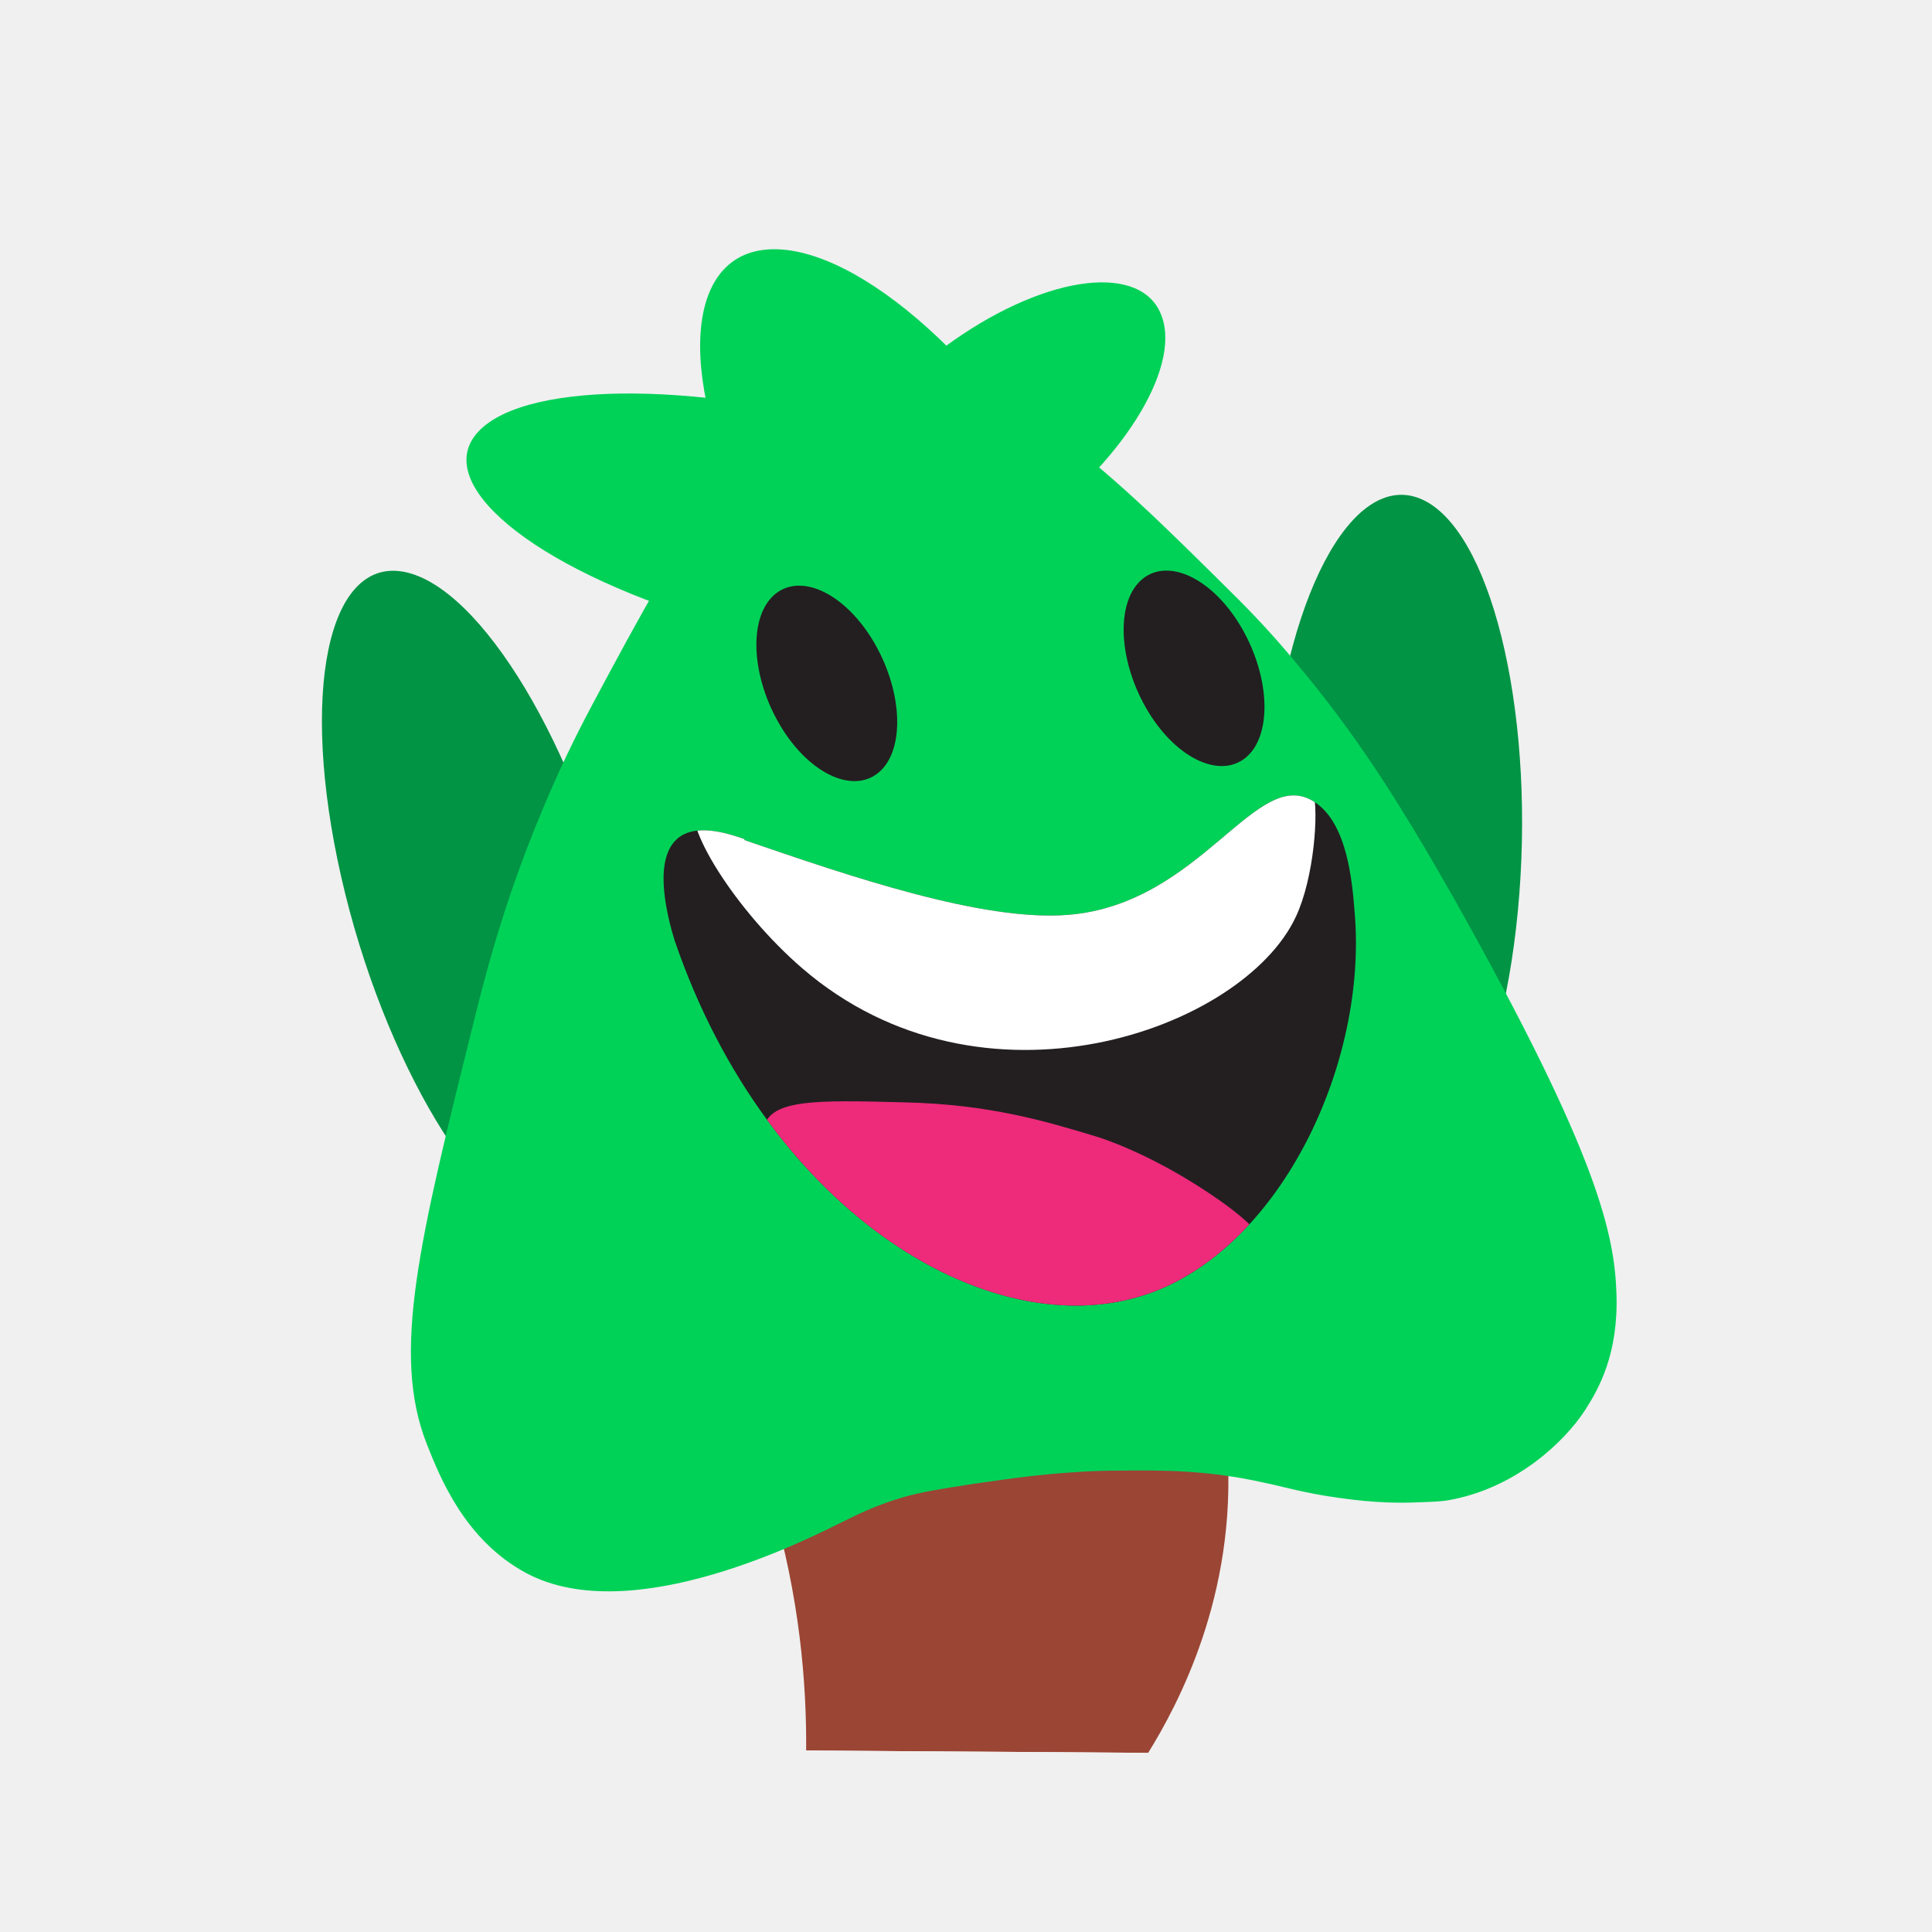
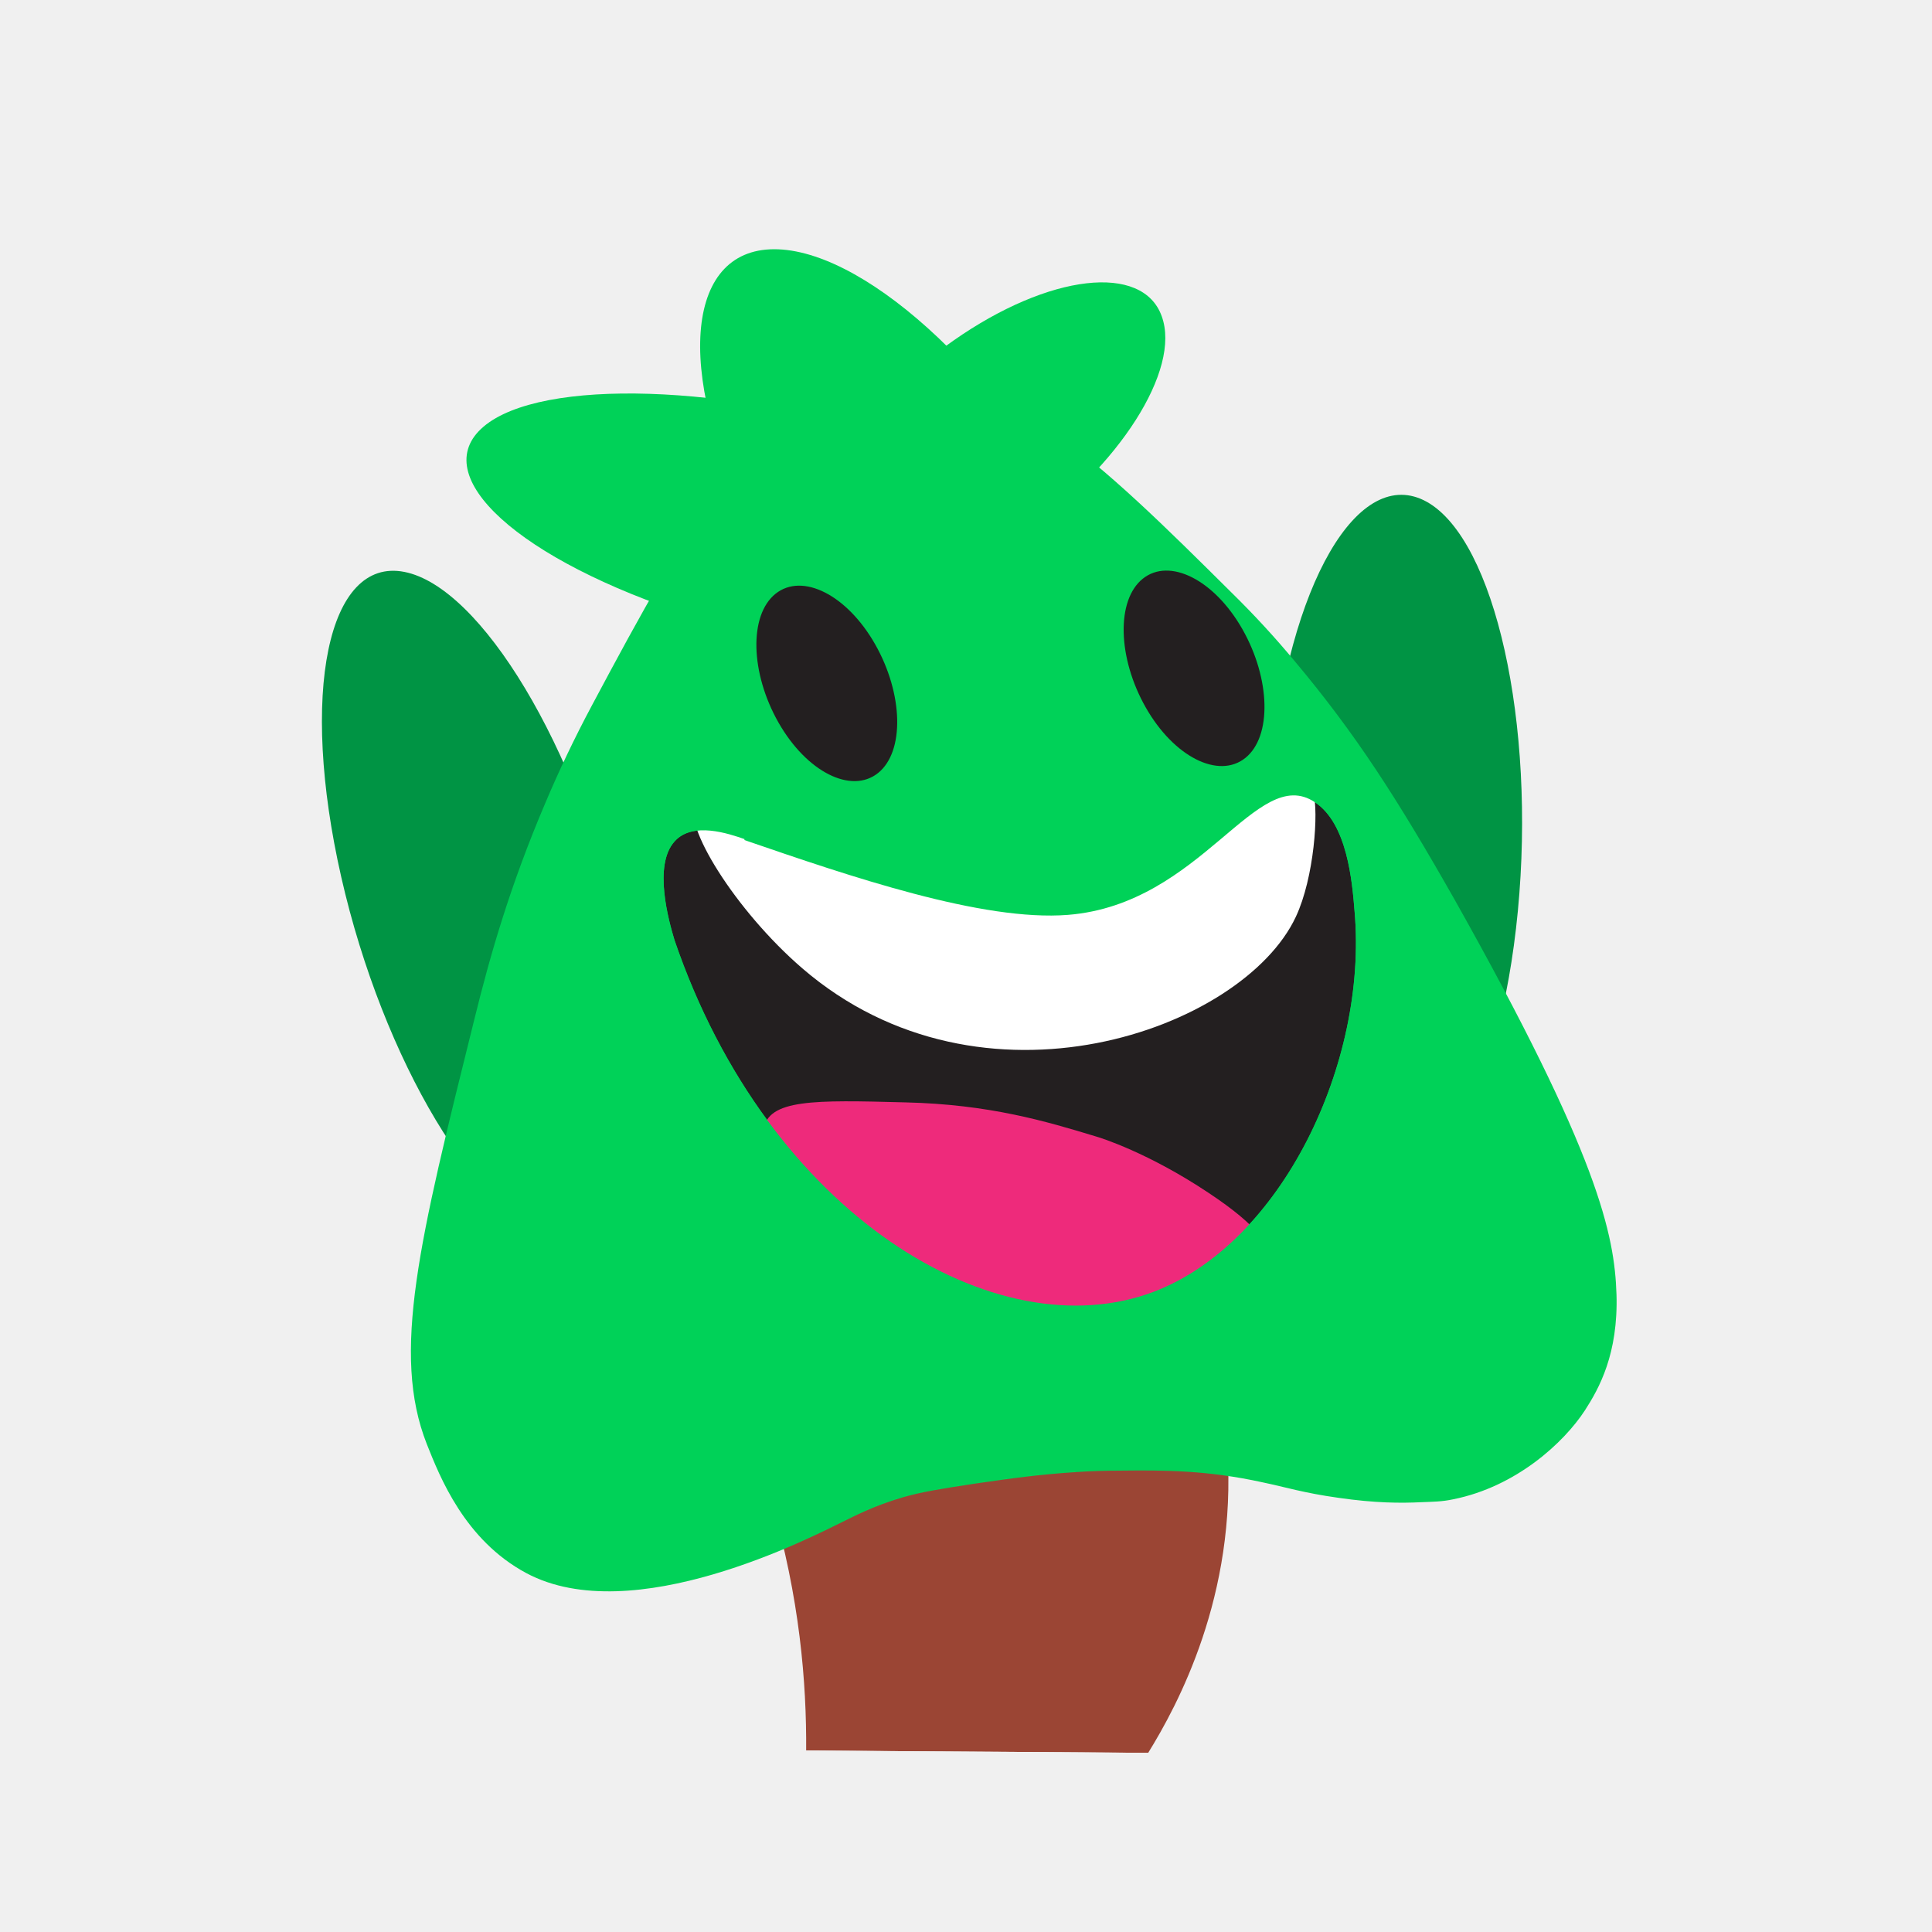
<svg xmlns="http://www.w3.org/2000/svg" width="256" height="256" viewBox="0 0 256 256" fill="none">
  <mask id="mask0_1_1305" style="mask-type:luminance" maskUnits="userSpaceOnUse" x="95" y="165" width="69" height="68">
    <path d="M152.459 232.265C137.267 232.137 122.011 232.073 106.819 231.944C106.883 223.06 105.982 211.666 102.185 198.856C100.189 192.098 97.679 186.112 95.168 180.961C115.188 175.747 135.271 170.534 155.291 165.319C158.381 171.113 162.243 180.318 163.016 192.098C164.303 211.409 156.385 226.022 152.523 232.265H152.459Z" fill="white" />
  </mask>
  <g mask="url(#mask0_1_1305)">
    <path d="M152.073 232.265C136.881 232.137 121.625 232.072 106.433 231.944C106.498 223.06 105.597 211.666 101.798 198.856C99.803 192.098 97.292 186.11 94.782 180.961C114.802 175.747 134.886 170.532 154.905 165.319C157.995 171.113 161.857 180.318 162.629 192.098C163.917 211.409 156 226.022 152.137 232.265H152.073Z" fill="#9B4534" />
    <path d="M88.474 219.003C91.306 217.587 94.138 216.171 97.035 214.819C97.808 214.433 98.387 213.854 98.838 213.145C99.417 212.502 99.803 211.794 99.996 210.958C100.254 210.121 100.318 209.219 100.125 208.382C100.125 207.545 99.803 206.708 99.352 206.001C98.451 204.649 97.164 203.426 95.49 203.039L93.752 202.782C92.594 202.782 91.499 203.103 90.534 203.683C87.637 205.035 84.804 206.451 81.972 207.868C81.2 208.254 80.62 208.833 80.17 209.542C79.59 210.185 79.204 210.892 79.011 211.729C78.754 212.566 78.689 213.468 78.882 214.305C78.882 215.142 79.204 215.979 79.655 216.686C80.556 218.038 81.843 219.261 83.517 219.648L85.255 219.905C86.414 219.905 87.508 219.583 88.474 219.003Z" fill="#FFF200" />
  </g>
  <path d="M73.733 163.841C63.562 161.846 50.752 140.538 45.216 116.206C39.68 91.873 43.414 73.784 53.584 75.781C63.755 77.776 76.565 99.083 82.101 123.416C87.637 147.748 83.903 165.836 73.733 163.841Z" fill="#009444" />
  <path d="M189.087 66.51C198.099 71.594 203.505 95.862 201.124 120.711C198.742 145.558 189.473 161.522 180.396 156.437C171.384 151.352 165.978 127.083 168.359 102.235C170.741 77.388 180.01 61.424 189.087 66.51Z" fill="#009444" />
  <path d="M214.192 171.434C214.448 179.416 211.874 183.987 210.008 186.883C207.24 191.131 200.931 196.989 192.563 198.663C191.082 198.984 189.923 198.984 188.314 199.05C185.61 199.178 182.263 199.178 177.37 198.47C172.736 197.826 170.354 197.053 167.264 196.41C159.926 194.8 154.197 194.8 148.468 194.866C146.344 194.866 144.412 194.93 142.611 195.058C137.59 195.38 133.985 195.895 129.092 196.603C124.457 197.311 122.076 197.698 119.629 198.405C115.639 199.564 112.935 201.045 111.97 201.495C107.528 203.684 83.839 215.979 69.742 208.447C61.566 204.071 58.283 195.702 56.545 191.325C51.846 179.352 55.515 164.546 62.854 135.064C64.978 126.438 67.617 117.297 72.252 106.418C73.99 102.298 76.05 97.922 78.496 93.351C91.306 69.341 100.897 52.153 116.282 49.9C131.989 47.583 145.893 61.358 163.08 78.417C166.234 81.507 169.002 84.533 171.513 87.557C179.623 97.213 185.159 105.839 192.756 119.228C211.874 153.217 213.934 163.645 214.192 171.499V171.434Z" fill="#00D258" />
  <path d="M147.18 83.373C139.52 89.81 114.672 89.038 91.756 81.635C68.776 74.232 56.416 63.032 64.077 56.53C71.737 50.029 96.584 50.866 119.501 58.268C142.417 65.671 154.84 76.872 147.18 83.373Z" fill="#00D258" />
  <path d="M153.939 41.918C156.515 48.999 148.275 61.873 135.594 70.757C122.912 79.64 110.488 81.056 107.978 73.976C105.467 66.894 113.643 54.02 126.324 45.137C139.006 36.253 151.429 34.837 153.939 41.918Z" fill="#00D258" />
  <path d="M140.228 108.287C127.933 107.772 109.717 90.52 99.481 69.728C89.246 48.936 90.92 32.521 103.15 33.036C115.381 33.551 133.663 50.802 143.897 71.594C154.133 92.387 152.459 108.801 140.228 108.287Z" fill="#00D258" />
-   <path d="M98.644 111.183C96.584 110.475 91.756 108.802 89.375 111.505C86.542 114.66 88.602 121.998 89.375 124.572C101.863 161.135 132.053 179.031 152.845 171.177C169.839 164.74 181.233 140.859 179.495 120.839C179.173 116.783 178.529 109.124 174.216 106.29C166.491 101.141 159.282 119.809 141.516 121.225C130.186 122.126 112.677 116.14 98.644 111.312V111.183Z" fill="#231F20" />
  <mask id="mask1_1_1305" style="mask-type:luminance" maskUnits="userSpaceOnUse" x="87" y="105" width="93" height="68">
    <path d="M98.644 111.183C96.584 110.475 91.756 108.802 89.375 111.505C86.542 114.66 88.602 121.998 89.375 124.572C101.863 161.135 132.053 179.031 152.845 171.177C169.839 164.74 181.233 140.859 179.495 120.839C179.173 116.783 178.529 109.124 174.216 106.29C166.491 101.141 159.282 119.809 141.516 121.225C130.186 122.126 112.677 116.14 98.644 111.312V111.183Z" fill="white" />
  </mask>
  <g mask="url(#mask1_1_1305)">
+     <path d="M98.644 111.183C96.584 110.475 91.756 108.802 89.375 111.505C86.542 114.66 88.602 121.998 89.375 124.572C101.863 161.135 132.053 179.031 152.845 171.177C169.839 164.74 181.233 140.859 179.495 120.839C179.173 116.783 178.529 109.124 174.216 106.29C166.491 101.141 159.282 119.809 141.516 121.225C130.186 122.126 112.677 116.14 98.644 111.312V111.183Z" fill="#231F20" />
    <path d="M161.471 182.506C159.089 184.436 156.965 184.693 156.256 184.823C137.009 187.204 122.719 176.712 122.719 176.712C113.578 169.952 100.189 156.306 101.155 149.74C101.734 145.62 107.85 145.749 119.951 146.071C131.087 146.329 138.619 148.581 145.185 150.577C145.893 150.77 152.201 152.766 160.119 158.044C167.007 162.614 168.101 164.996 168.423 166.992C169.389 172.72 165.075 179.544 161.471 182.44V182.506Z" fill="#EE2A7B" />
    <path d="M171.384 100.626C171.384 100.626 171.512 100.754 171.642 100.883C171.642 100.883 173.186 102.3 174.023 105.068C174.732 107.513 174.152 116.268 171.706 121.481C164.69 136.48 130.122 148.84 106.304 128.305C97.421 120.644 90.211 108.994 92.207 106.354C93.43 104.745 98.709 105.711 102.056 107.32C103.794 108.157 104.309 108.801 106.819 109.895C108.75 110.732 110.102 111.054 112.999 111.826C117.826 113.113 118.856 113.5 120.594 113.95C124.328 114.916 133.404 117.297 140.743 116.46C155.934 114.787 169.002 98.565 171.448 100.561L171.384 100.626Z" fill="white" />
  </g>
  <path d="M164.626 83.374C168.359 89.941 168.552 97.601 165.011 100.434C161.471 103.266 155.549 100.304 151.816 93.739C148.081 87.173 147.889 79.513 151.429 76.68C154.969 73.847 160.891 76.809 164.626 83.374Z" fill="#231F20" />
  <path d="M115.96 85.371C119.693 91.937 119.887 99.597 116.346 102.429C112.806 105.261 106.883 102.301 103.15 95.734C99.417 89.169 99.224 81.508 102.764 78.676C106.304 75.844 112.227 78.804 115.96 85.371Z" fill="#231F20" />
</svg>
